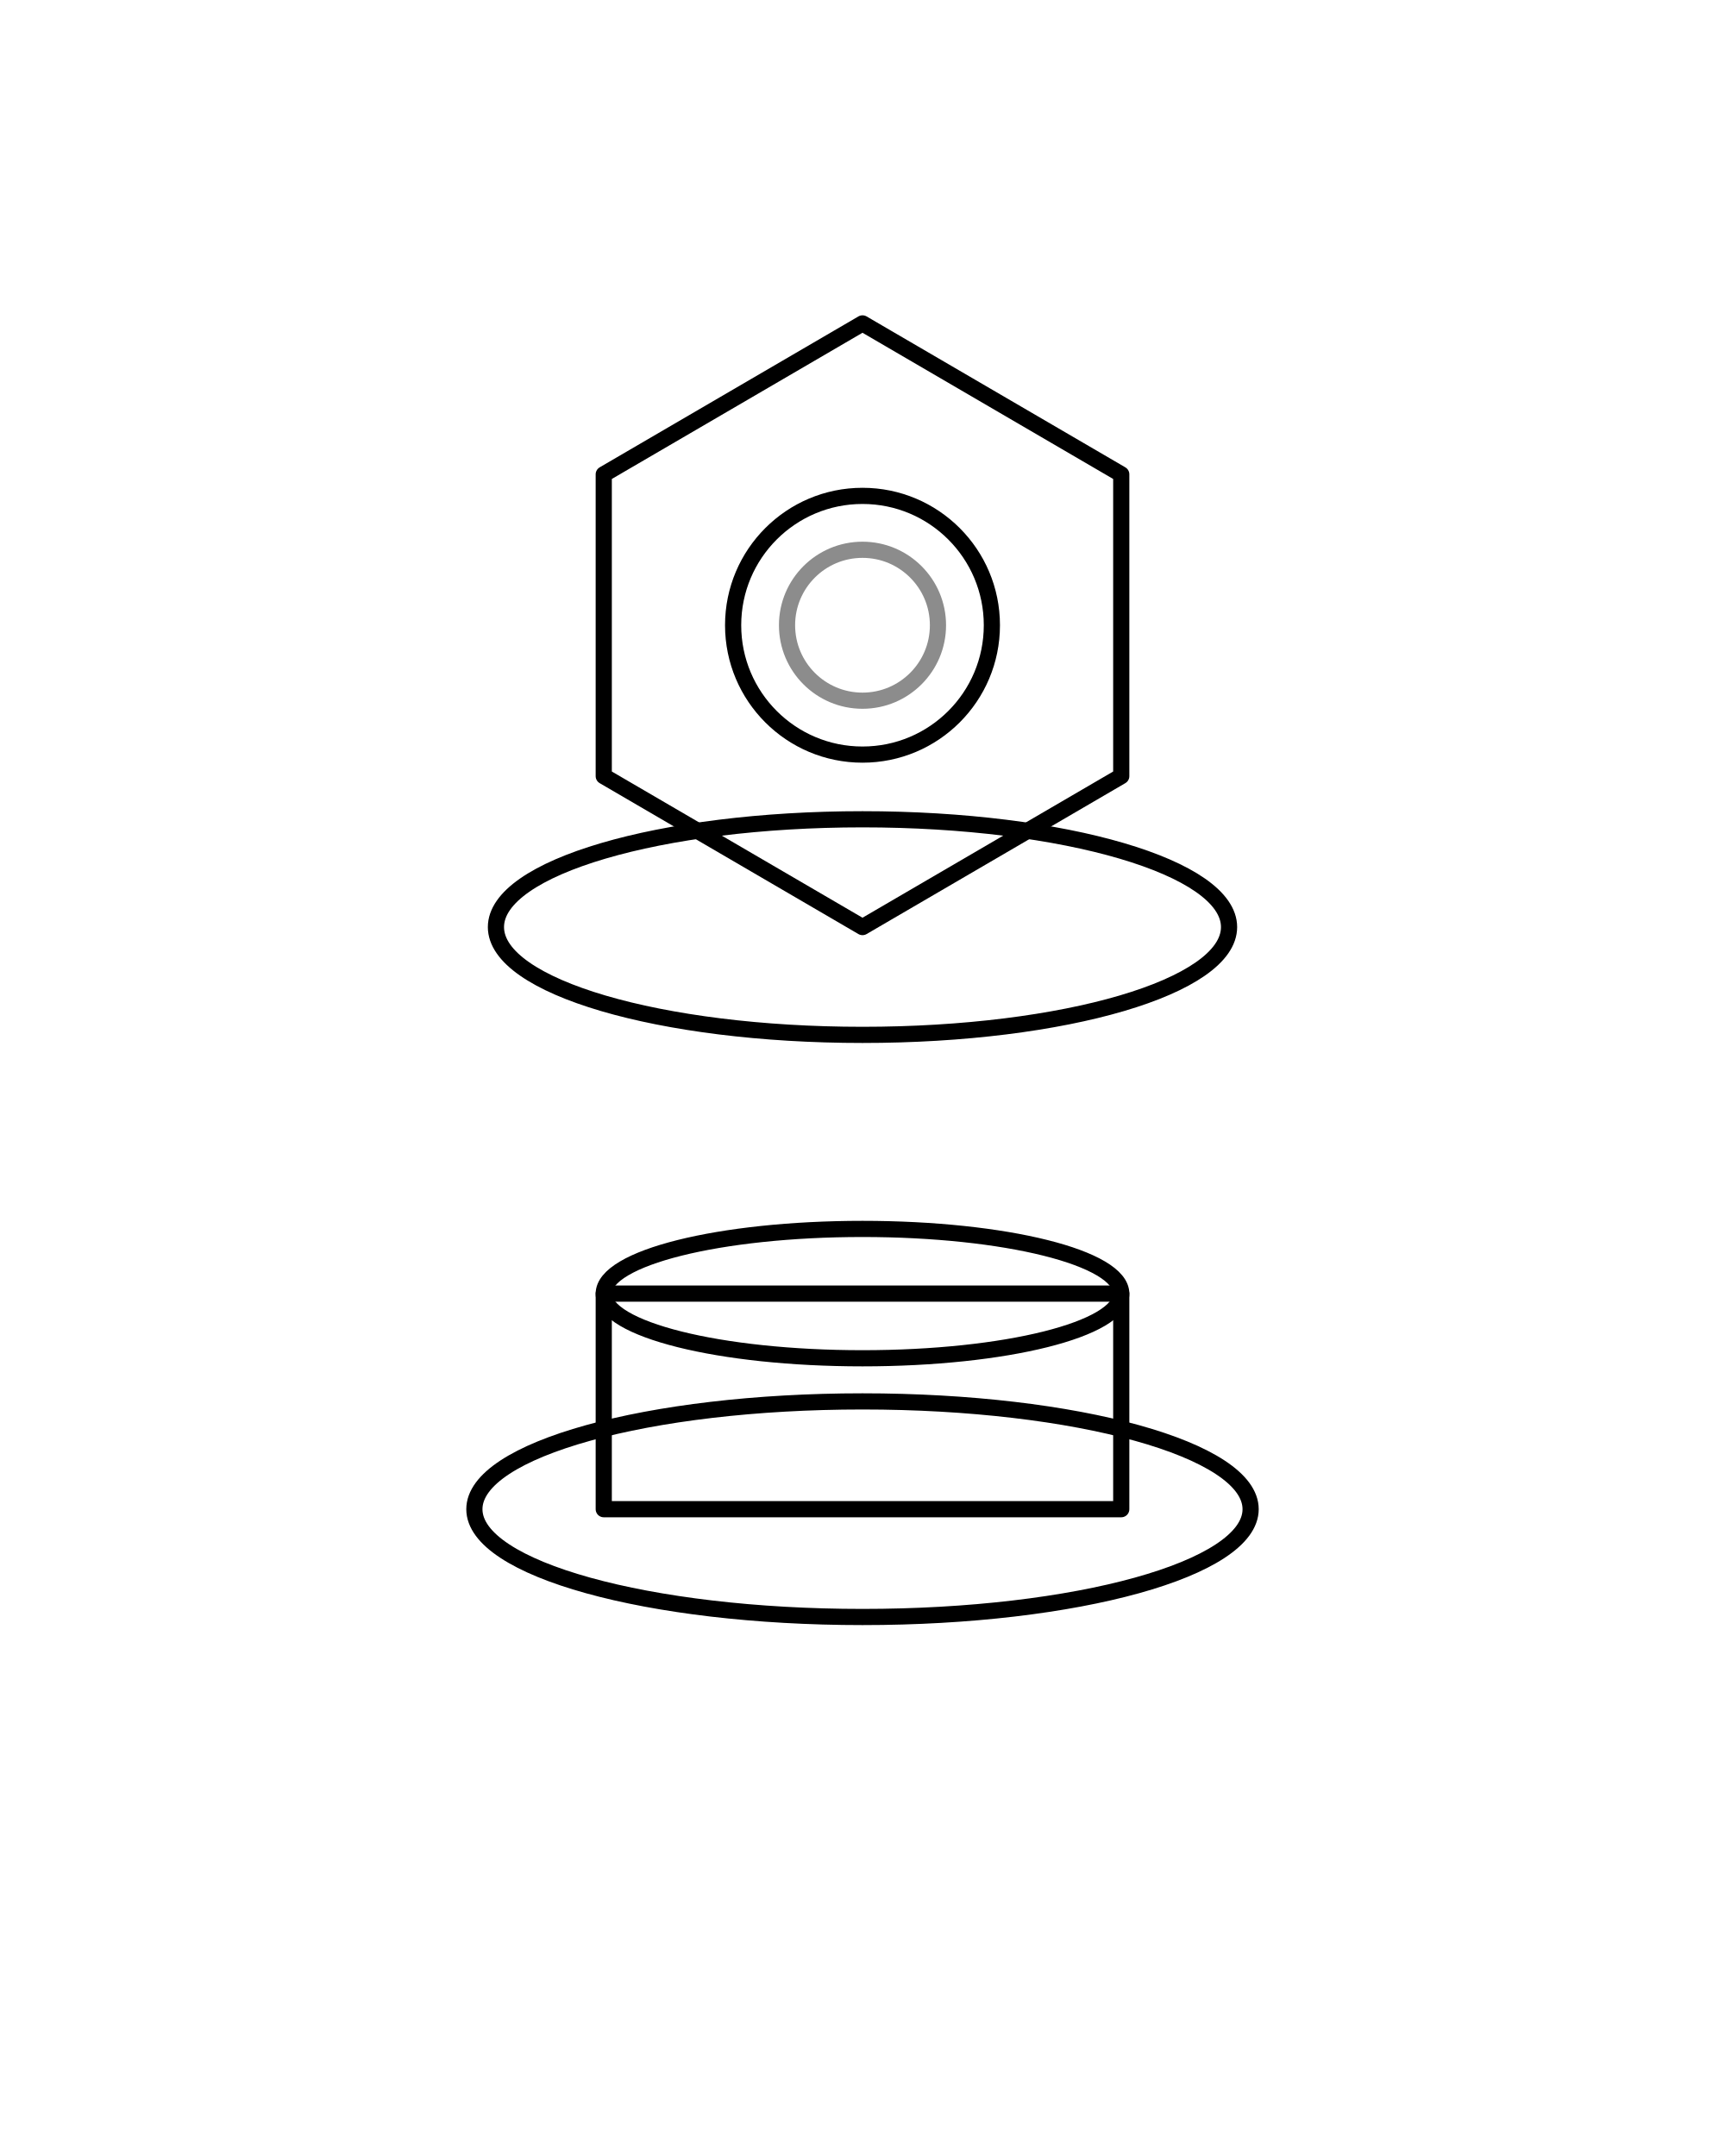
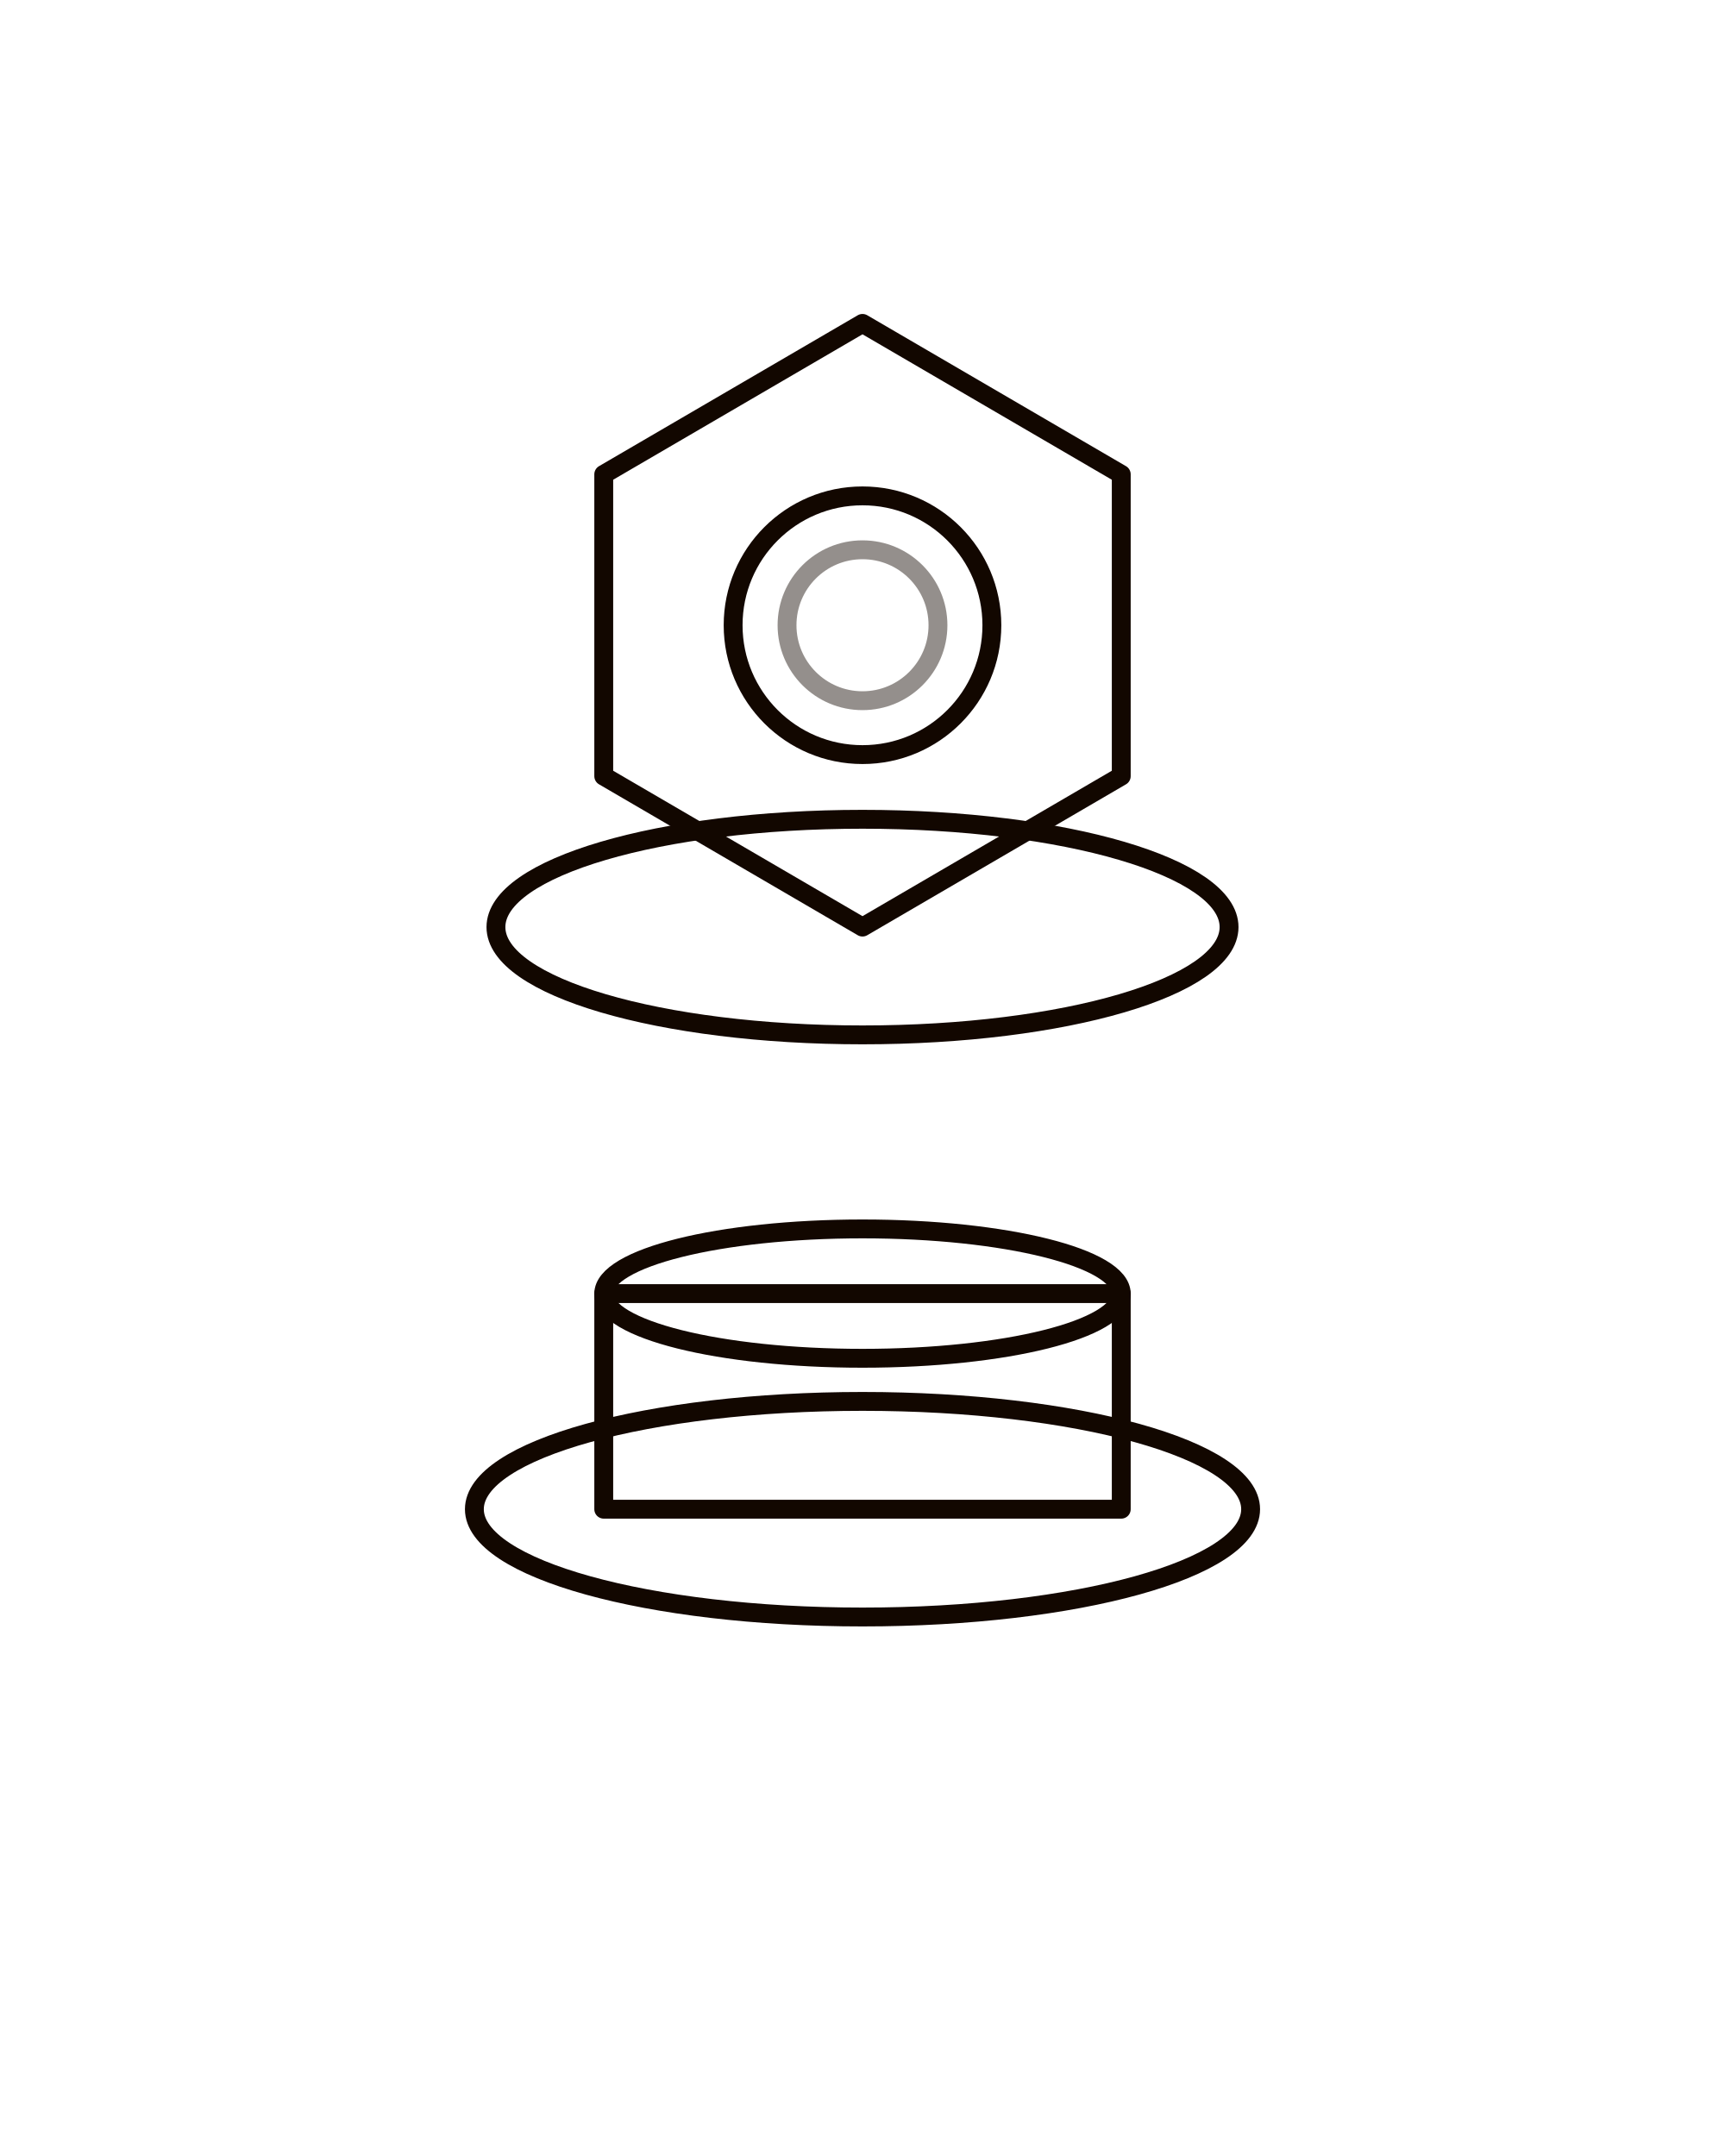
- <svg xmlns="http://www.w3.org/2000/svg" viewBox="0 0 160 200" fill="none" stroke="currentColor" stroke-width="1.5" stroke-linecap="round" stroke-linejoin="round" aria-hidden="true">
+ <svg xmlns="http://www.w3.org/2000/svg" viewBox="0 0 160 200" fill="none" stroke="#120700" stroke-width="1.75" stroke-linecap="round" stroke-linejoin="round" aria-hidden="true">
  <polygon points="80,30 104,44 104,72 80,86 56,72 56,44" />
  <circle cx="80" cy="58" r="12" />
  <circle cx="80" cy="58" r="7" opacity="0.45" />
  <ellipse cx="80" cy="86" rx="34" ry="10" />
  <rect x="56" y="120" width="48" height="20" />
  <ellipse cx="80" cy="120" rx="24" ry="6" />
  <ellipse cx="80" cy="140" rx="36" ry="10" />
</svg>
